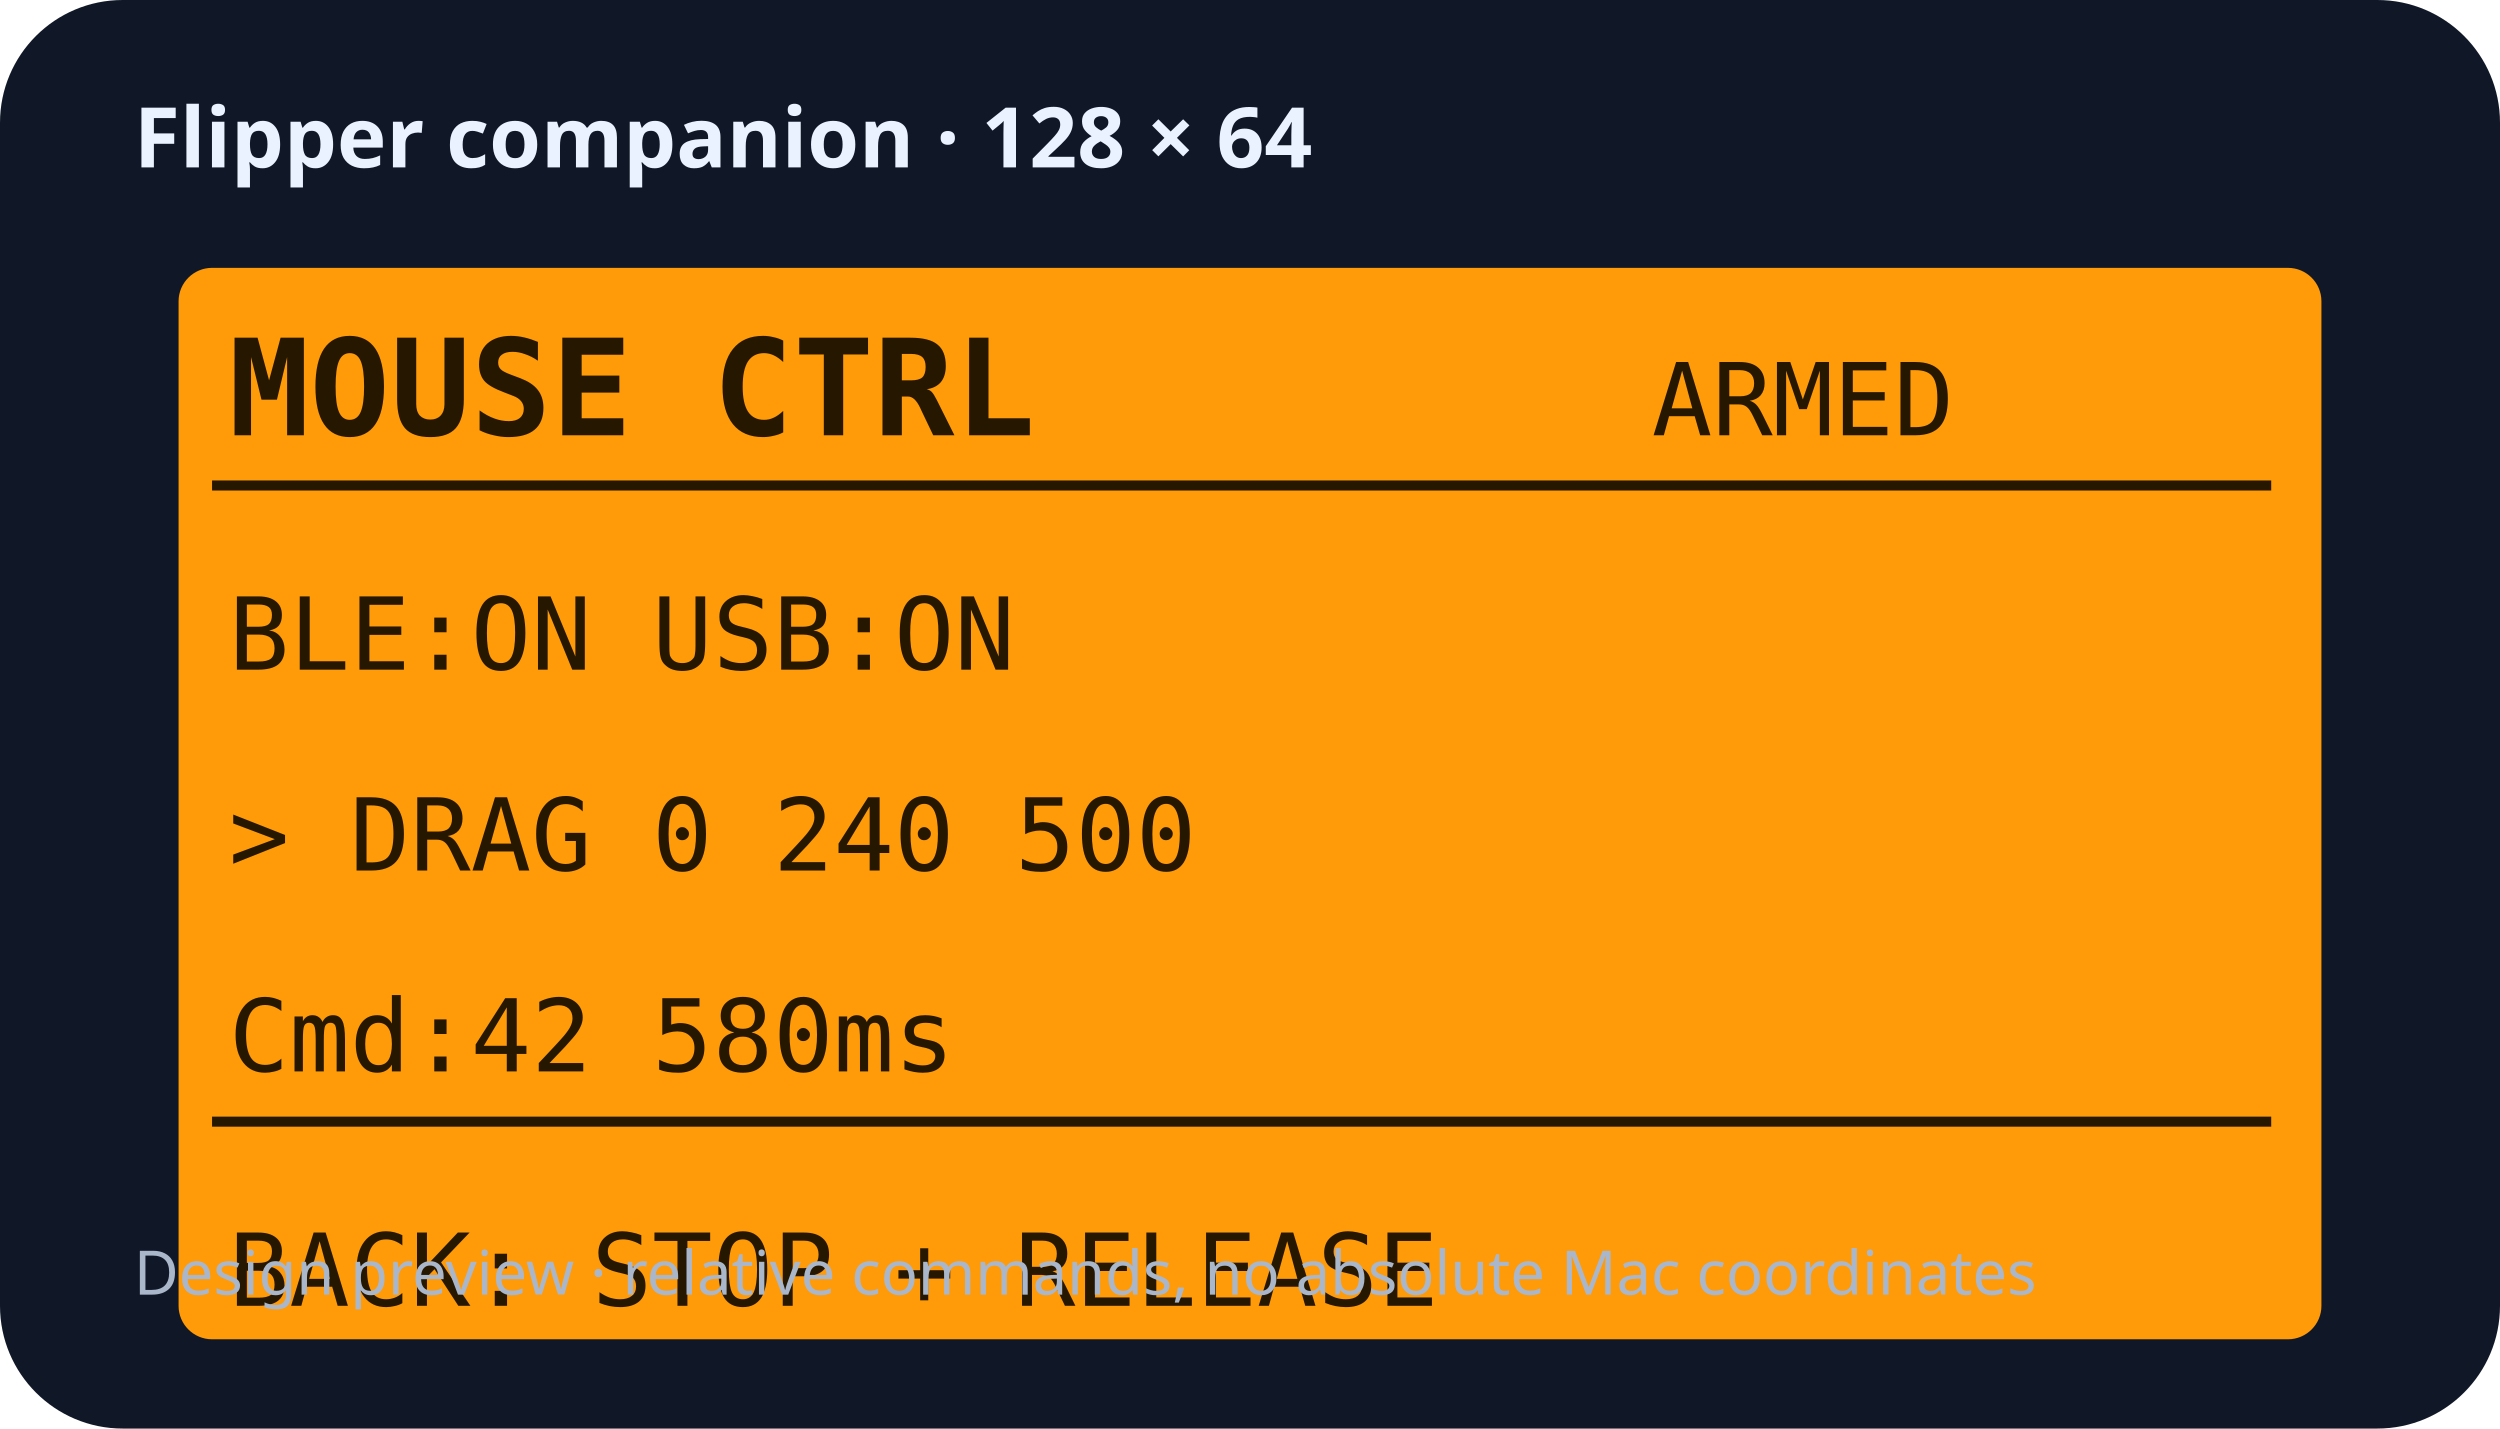
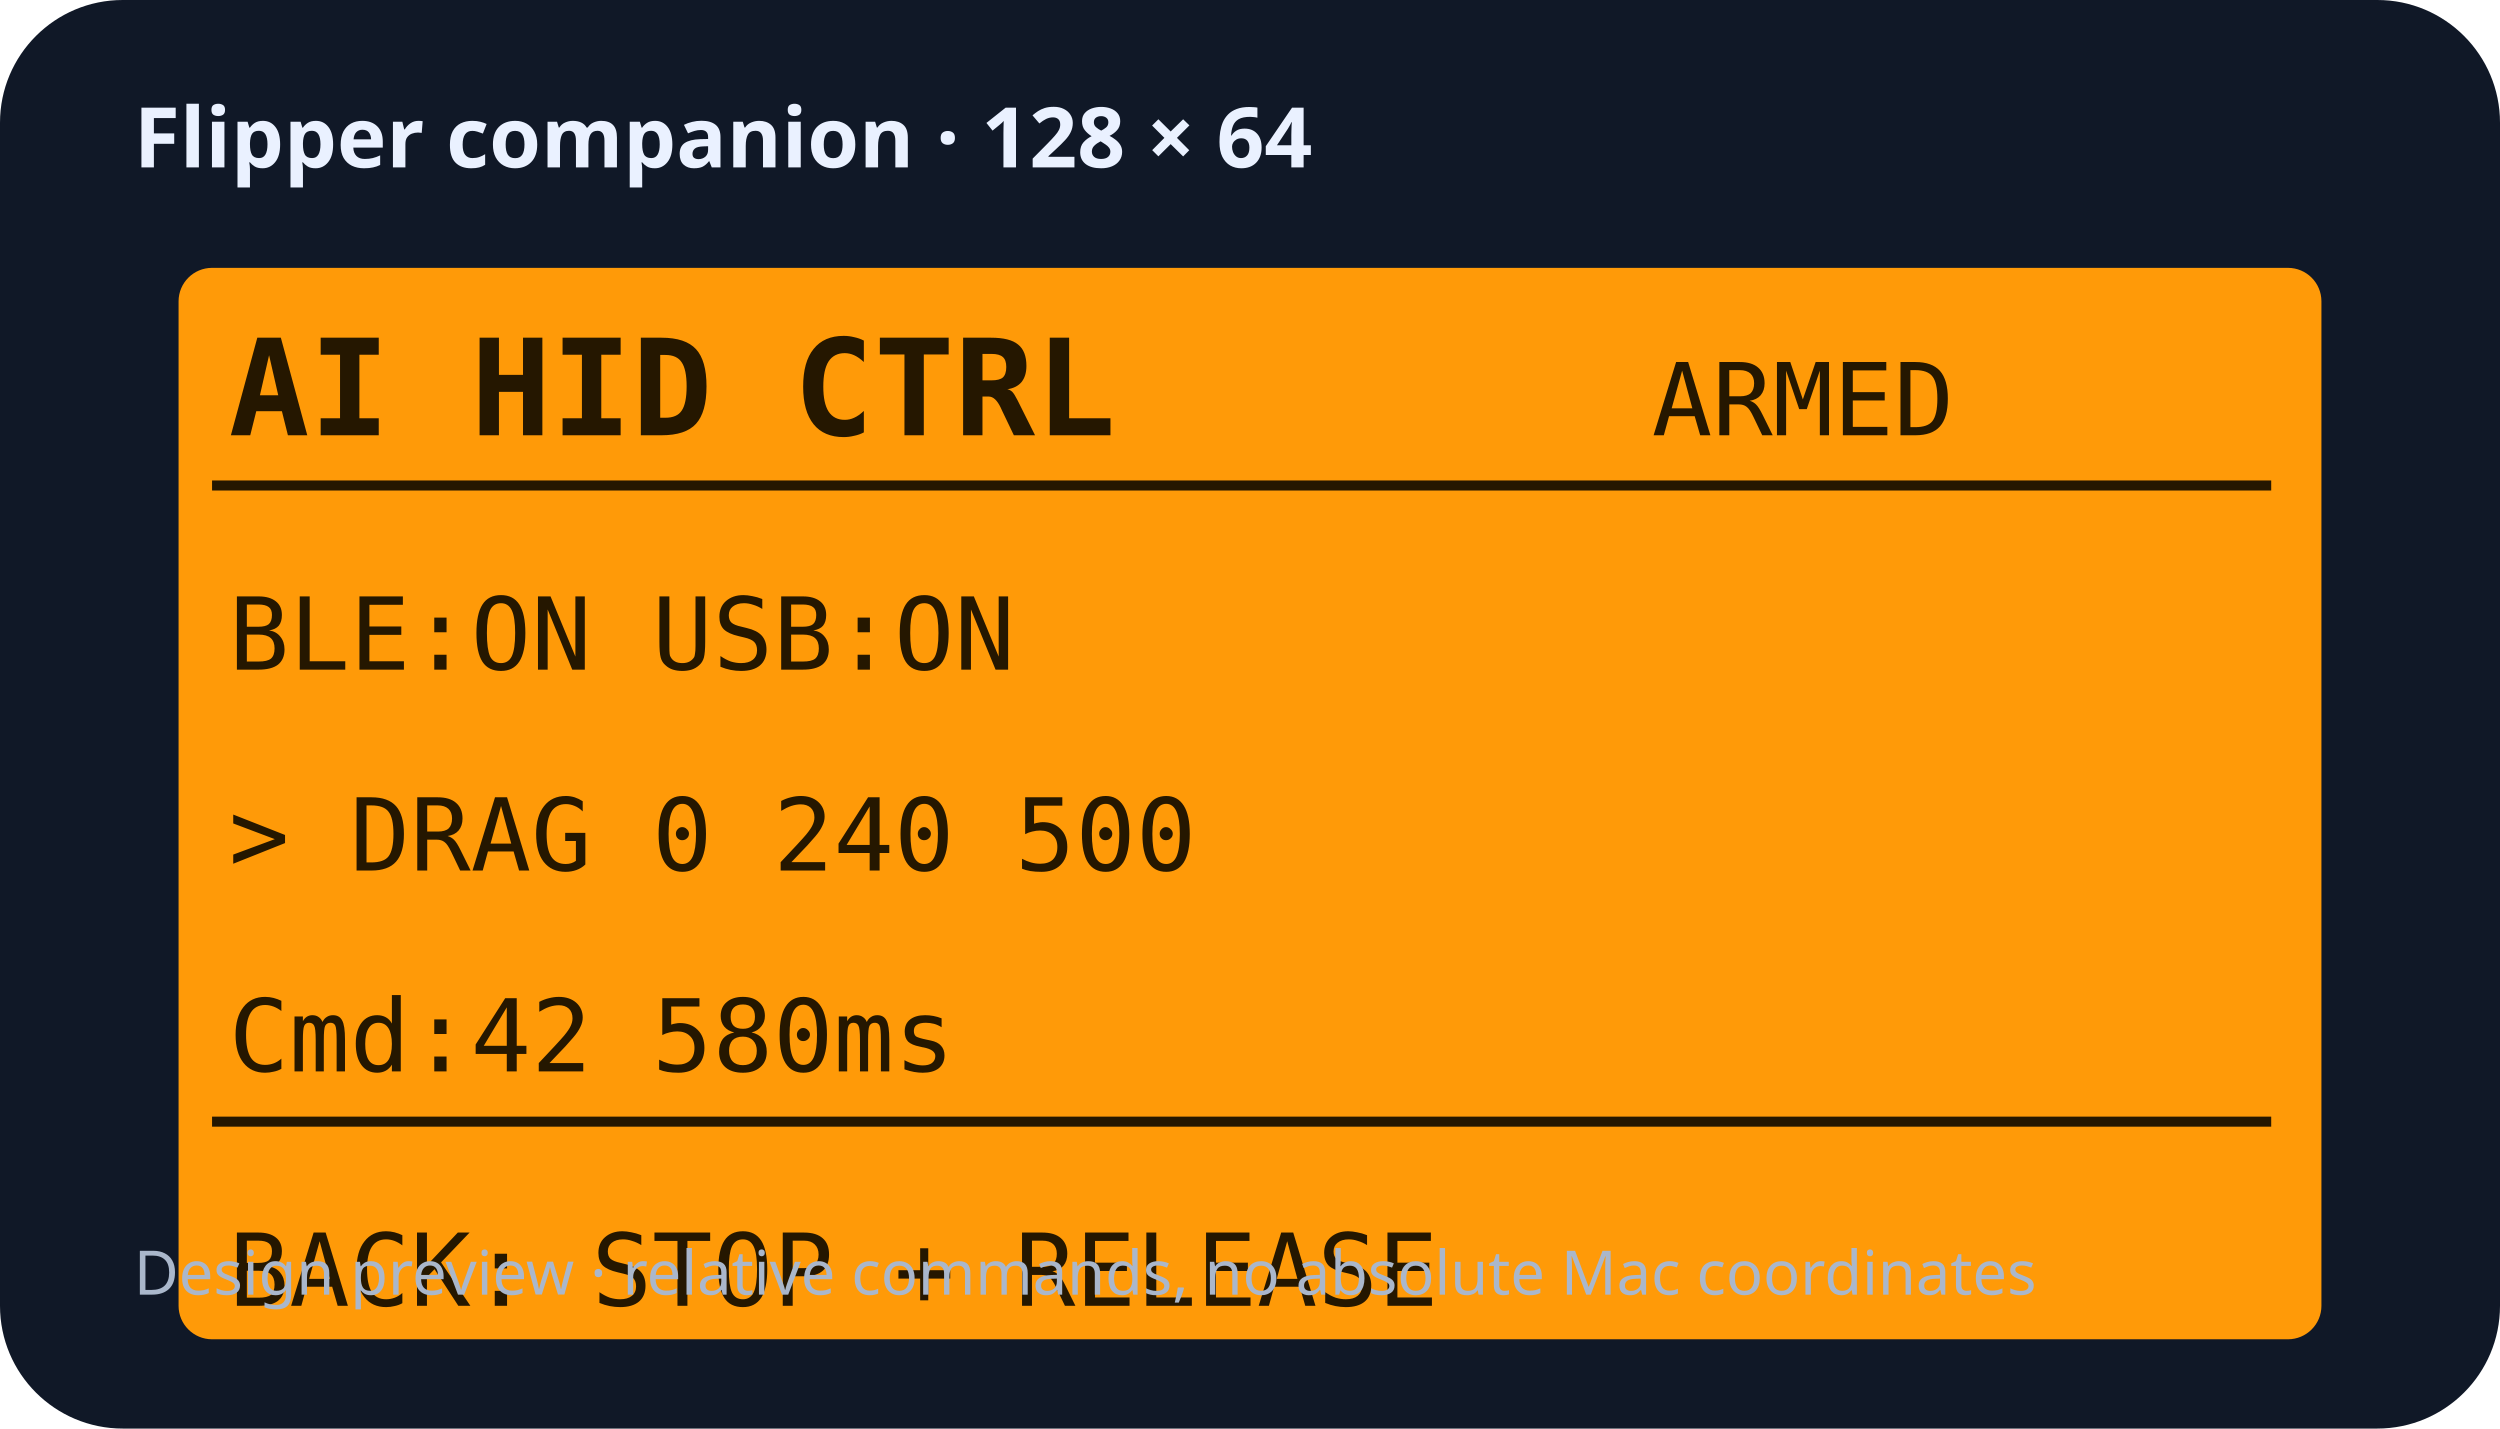
<svg xmlns="http://www.w3.org/2000/svg" width="896" height="512" viewBox="0 0 448 256">
  <rect width="448" height="256" rx="22" fill="#101827" />
  <text x="24" y="30" fill="#eaf1ff" font-family="system-ui" font-size="15" font-weight="bold">Flipper companion · 128 × 64</text>
  <g transform="translate(32,48) scale(3)">
    <rect width="128" height="64" rx="2" fill="#ff9a08" />
    <g fill="#251700" font-family="monospace" font-size="6">
-       <text x="3" y="10" font-weight="bold" font-size="8">MOUSE CTRL</text>
+       <text x="3" y="10" font-weight="bold" font-size="8">AI HID CTRL</text>
      <text x="88" y="10">ARMED</text>
      <path d="M2 13H125 M2 51H125" stroke="#251700" stroke-width="0.6" />
      <text x="3" y="24">BLE:ON  USB:ON</text>
      <text x="3" y="36">&gt; DRAG 0 240 500</text>
      <text x="3" y="48">Cmd:42  580ms</text>
      <text x="3" y="62">BACK: STOP + RELEASE</text>
    </g>
  </g>
  <text x="24" y="232" fill="#aab7cb" font-family="system-ui" font-size="11">Design preview · relative commands, no absolute Mac coordinates</text>
</svg>
